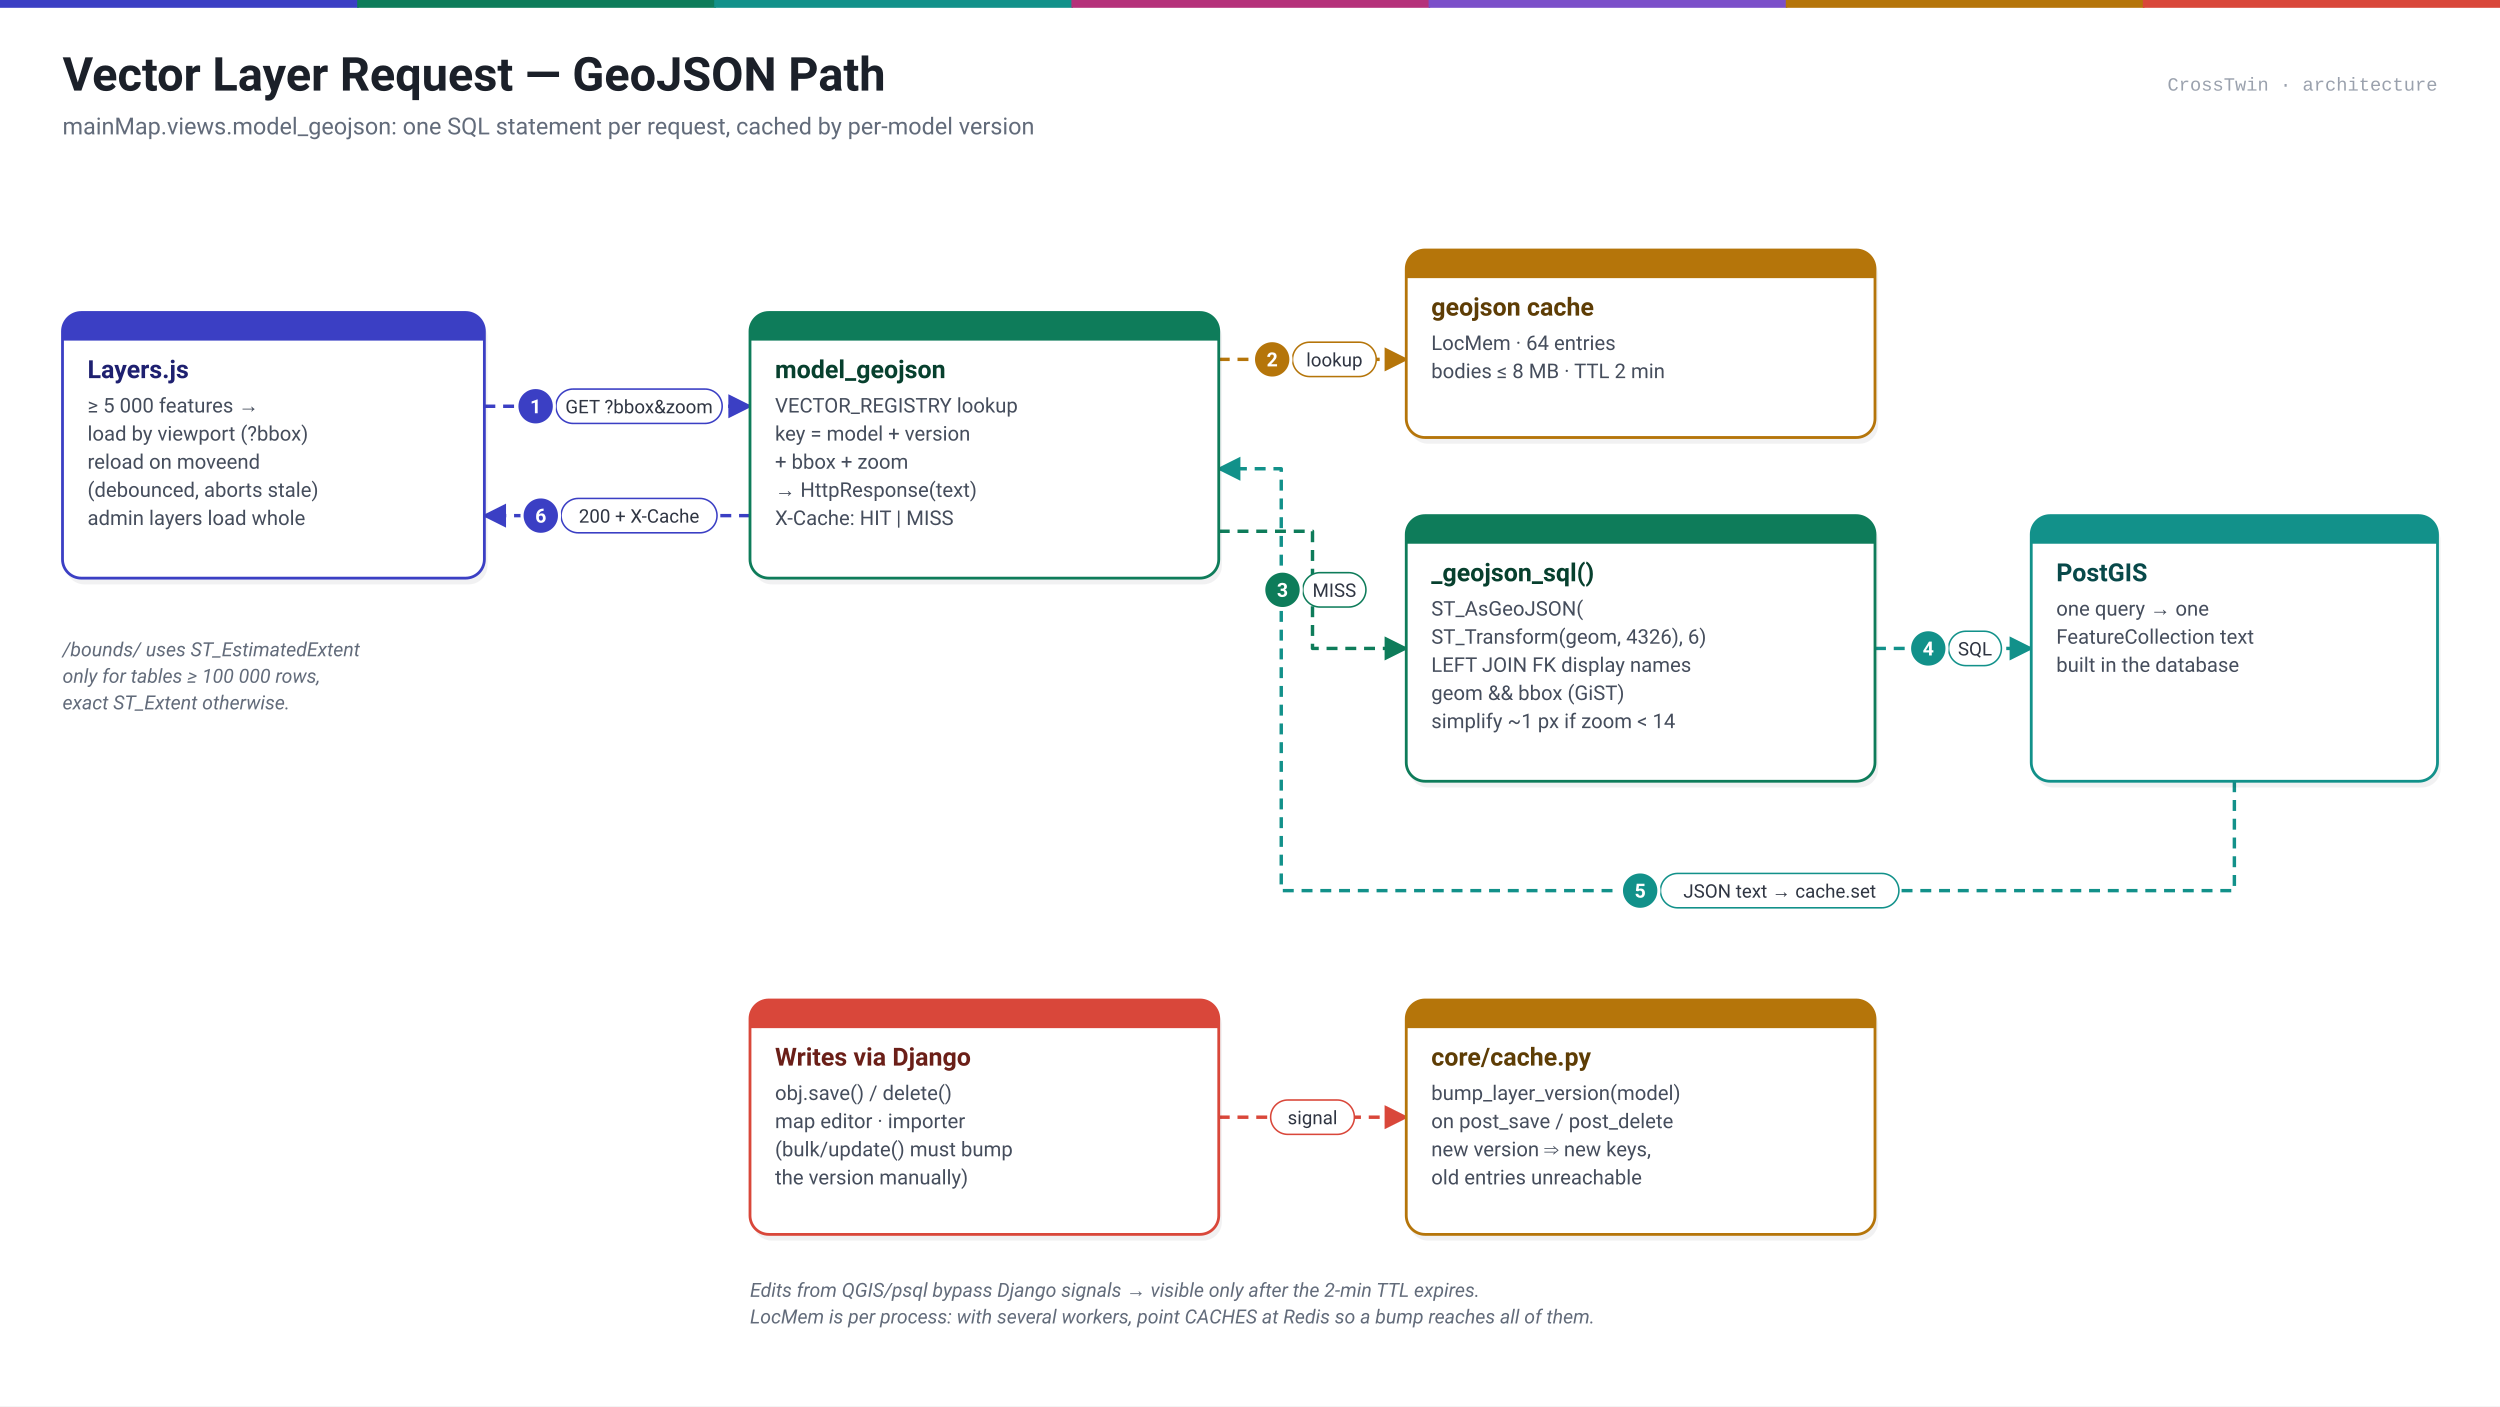
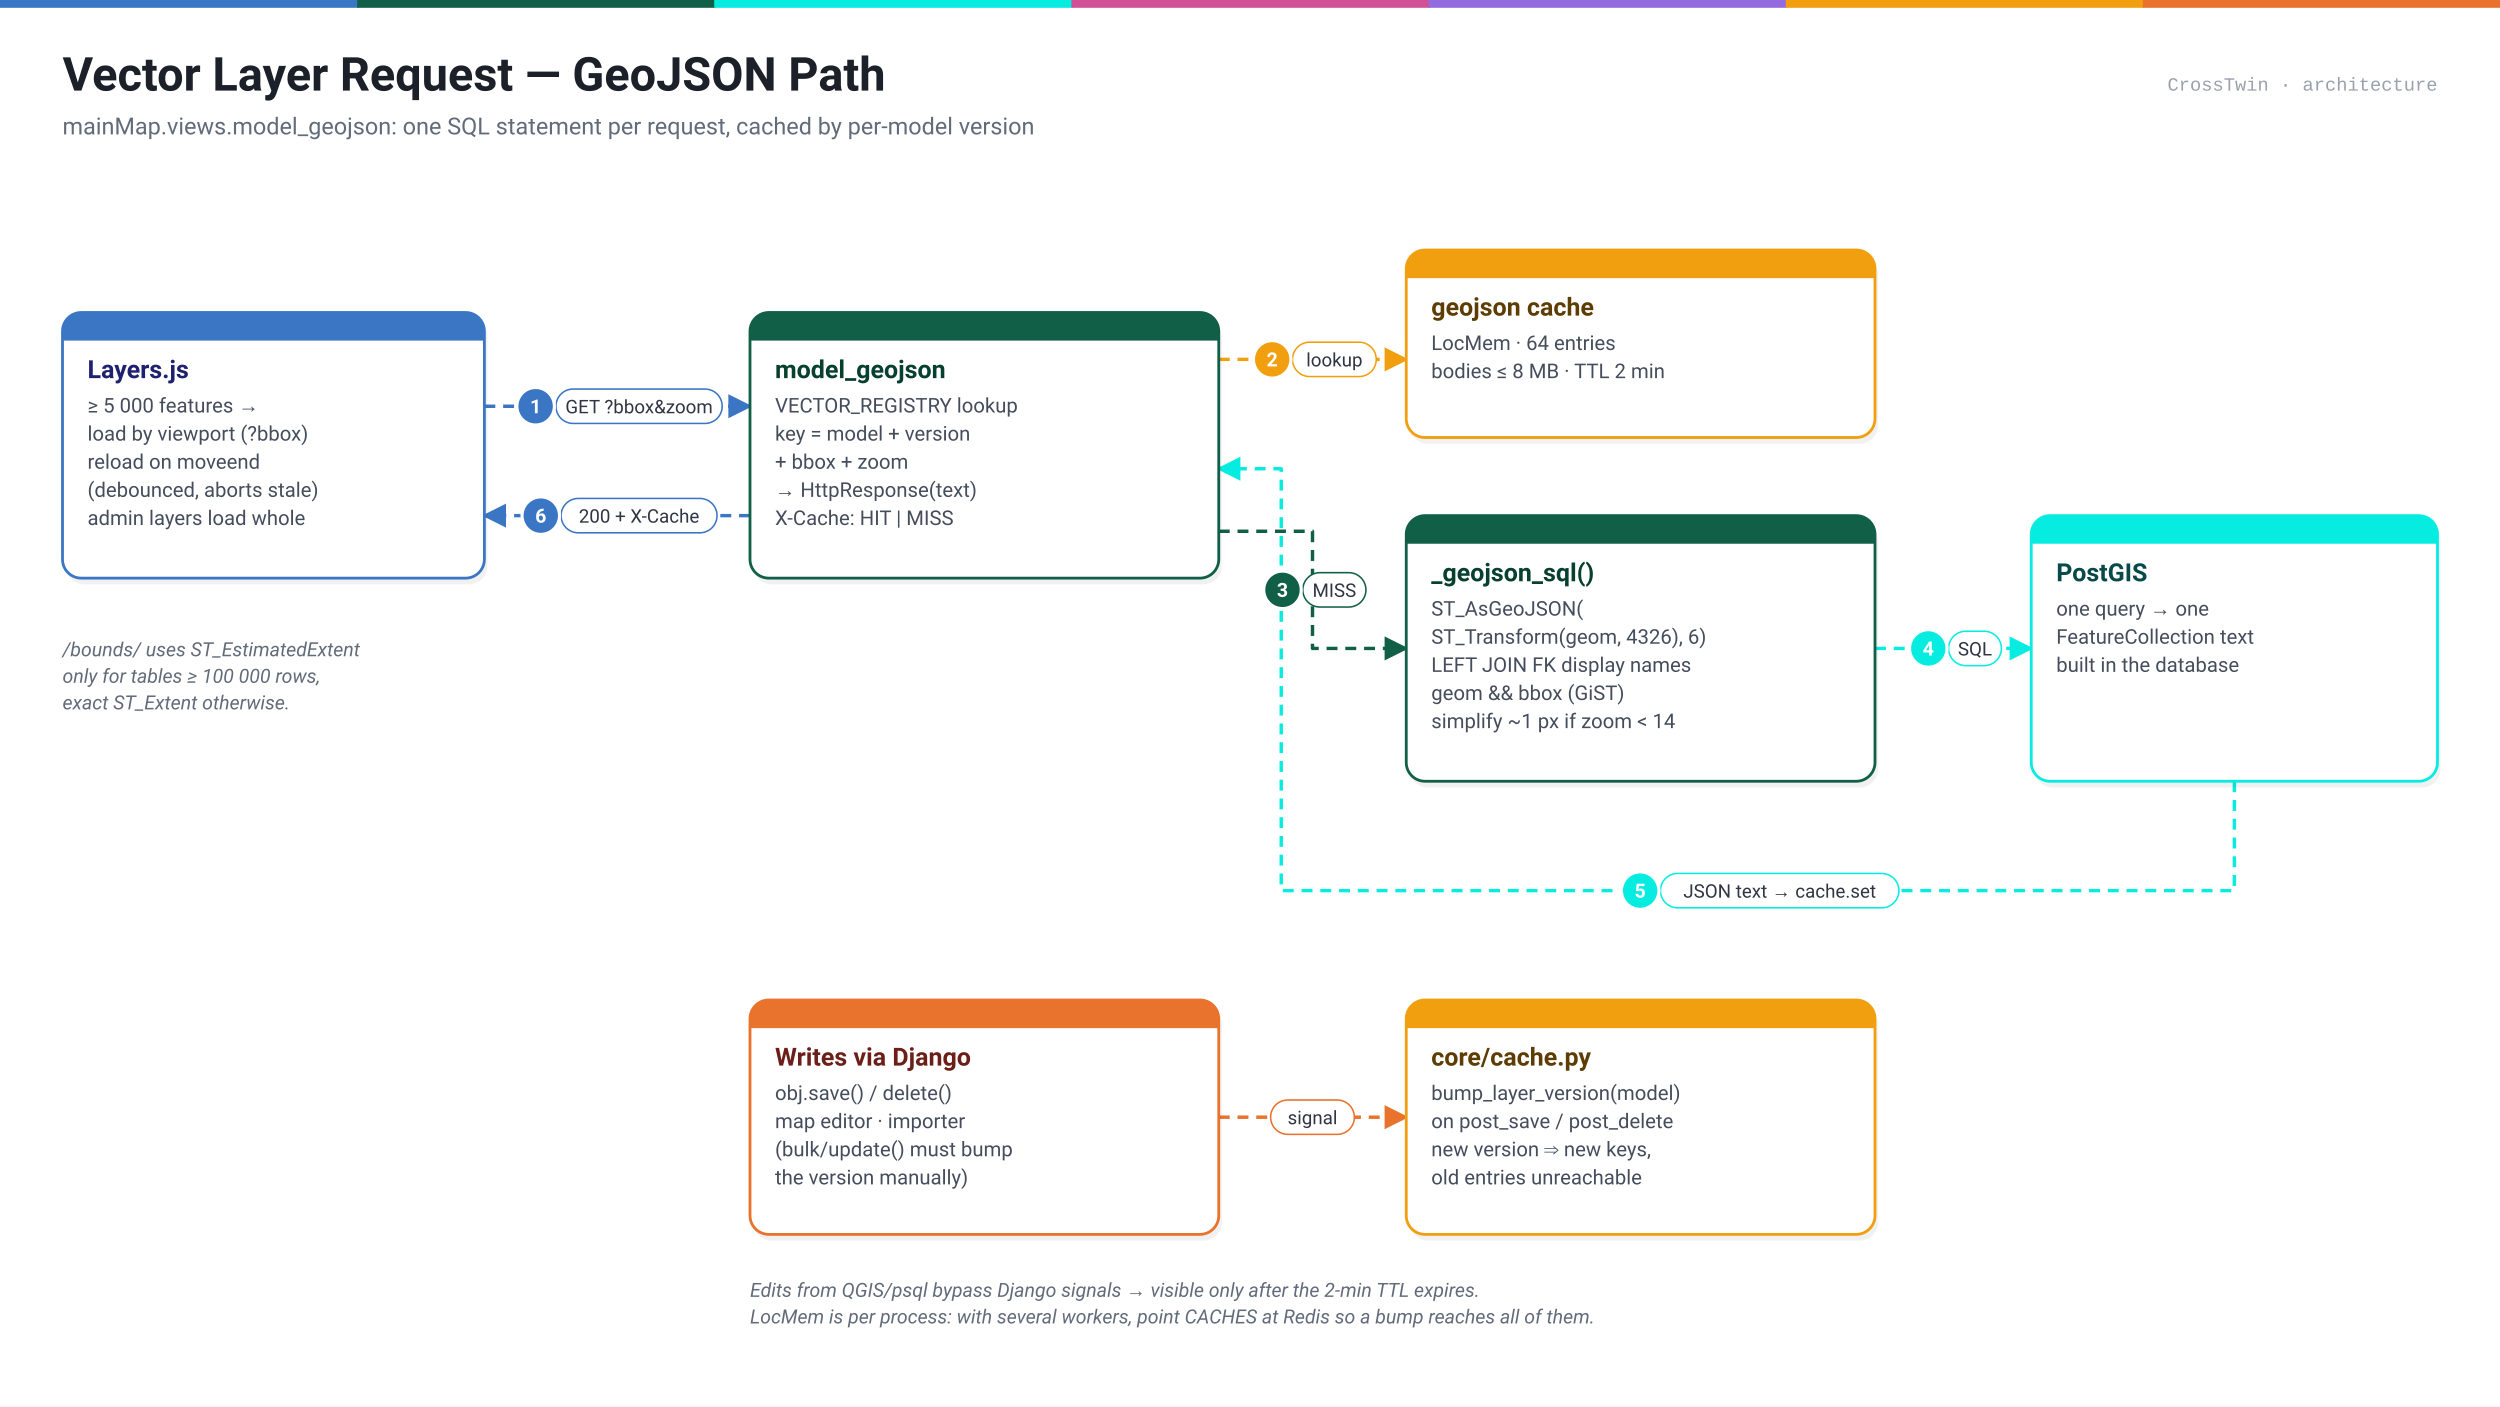
<svg xmlns="http://www.w3.org/2000/svg" viewBox="0 0 1600 900" width="1600" height="900" role="img" aria-label="Vector Layer Request — GeoJSON Path">
  <style>
  .t { font-family:'Roboto','Helvetica Neue','Arial',sans-serif; }
  .m { font-family:'JetBrains Mono','Consolas','Courier New',monospace; }
  .flow { stroke-dasharray:7 5; animation:dash 1.2s linear infinite; }
  @keyframes dash { to { stroke-dashoffset:-24; } }
  @media (prefers-reduced-motion: reduce) { .flow { animation:none; } }
</style>
  <defs>
    <marker id="a-client" viewBox="0 0 10 10" refX="9" refY="5" markerWidth="7" markerHeight="7" orient="auto-start-reverse">
-       <path d="M0,0 L10,5 L0,10 z" fill="#3b3fc4" />
+       <path d="M0,0 L10,5 L0,10 z" fill="#3b76c4" />
    </marker>
    <marker id="as-client" viewBox="0 0 10 10" refX="9" refY="5" markerWidth="7" markerHeight="7" orient="auto-start-reverse">
-       <path d="M0,0 L10,5 L0,10 z" fill="#3b3fc4" />
+       <path d="M0,0 L10,5 L0,10 z" fill="#3b76c4" />
    </marker>
    <marker id="a-django" viewBox="0 0 10 10" refX="9" refY="5" markerWidth="7" markerHeight="7" orient="auto-start-reverse">
-       <path d="M0,0 L10,5 L0,10 z" fill="#0e7c5a" />
+       <path d="M0,0 L10,5 L0,10 z" fill="#115f46" />
    </marker>
    <marker id="as-django" viewBox="0 0 10 10" refX="9" refY="5" markerWidth="7" markerHeight="7" orient="auto-start-reverse">
-       <path d="M0,0 L10,5 L0,10 z" fill="#0e7c5a" />
+       <path d="M0,0 L10,5 L0,10 z" fill="#115f46" />
    </marker>
    <marker id="a-data" viewBox="0 0 10 10" refX="9" refY="5" markerWidth="7" markerHeight="7" orient="auto-start-reverse">
-       <path d="M0,0 L10,5 L0,10 z" fill="#12918a" />
+       <path d="M0,0 L10,5 L0,10 z" fill="#07ece1" />
    </marker>
    <marker id="as-data" viewBox="0 0 10 10" refX="9" refY="5" markerWidth="7" markerHeight="7" orient="auto-start-reverse">
-       <path d="M0,0 L10,5 L0,10 z" fill="#12918a" />
+       <path d="M0,0 L10,5 L0,10 z" fill="#07ece1" />
    </marker>
    <marker id="a-external" viewBox="0 0 10 10" refX="9" refY="5" markerWidth="7" markerHeight="7" orient="auto-start-reverse">
-       <path d="M0,0 L10,5 L0,10 z" fill="#b5317a" />
+       <path d="M0,0 L10,5 L0,10 z" fill="#d15198" />
    </marker>
    <marker id="as-external" viewBox="0 0 10 10" refX="9" refY="5" markerWidth="7" markerHeight="7" orient="auto-start-reverse">
-       <path d="M0,0 L10,5 L0,10 z" fill="#b5317a" />
+       <path d="M0,0 L10,5 L0,10 z" fill="#d15198" />
    </marker>
    <marker id="a-raster" viewBox="0 0 10 10" refX="9" refY="5" markerWidth="7" markerHeight="7" orient="auto-start-reverse">
-       <path d="M0,0 L10,5 L0,10 z" fill="#7b4fc9" />
+       <path d="M0,0 L10,5 L0,10 z" fill="#946adf" />
    </marker>
    <marker id="as-raster" viewBox="0 0 10 10" refX="9" refY="5" markerWidth="7" markerHeight="7" orient="auto-start-reverse">
-       <path d="M0,0 L10,5 L0,10 z" fill="#7b4fc9" />
+       <path d="M0,0 L10,5 L0,10 z" fill="#946adf" />
    </marker>
    <marker id="a-cache" viewBox="0 0 10 10" refX="9" refY="5" markerWidth="7" markerHeight="7" orient="auto-start-reverse">
-       <path d="M0,0 L10,5 L0,10 z" fill="#b5750a" />
+       <path d="M0,0 L10,5 L0,10 z" fill="#f19f0f" />
    </marker>
    <marker id="as-cache" viewBox="0 0 10 10" refX="9" refY="5" markerWidth="7" markerHeight="7" orient="auto-start-reverse">
-       <path d="M0,0 L10,5 L0,10 z" fill="#b5750a" />
+       <path d="M0,0 L10,5 L0,10 z" fill="#f19f0f" />
    </marker>
    <marker id="a-signal" viewBox="0 0 10 10" refX="9" refY="5" markerWidth="7" markerHeight="7" orient="auto-start-reverse">
-       <path d="M0,0 L10,5 L0,10 z" fill="#d9473a" />
+       <path d="M0,0 L10,5 L0,10 z" fill="#e9722d" />
    </marker>
    <marker id="as-signal" viewBox="0 0 10 10" refX="9" refY="5" markerWidth="7" markerHeight="7" orient="auto-start-reverse">
-       <path d="M0,0 L10,5 L0,10 z" fill="#d9473a" />
+       <path d="M0,0 L10,5 L0,10 z" fill="#e9722d" />
    </marker>
    <marker id="a-neutral" viewBox="0 0 10 10" refX="9" refY="5" markerWidth="7" markerHeight="7" orient="auto-start-reverse">
      <path d="M0,0 L10,5 L0,10 z" fill="#3f4756" />
    </marker>
    <marker id="as-neutral" viewBox="0 0 10 10" refX="9" refY="5" markerWidth="7" markerHeight="7" orient="auto-start-reverse">
      <path d="M0,0 L10,5 L0,10 z" fill="#3f4756" />
    </marker>
  </defs>
  <rect width="1600" height="900" fill="#ffffff" />
-   <rect x="0.0" width="229.6" height="5" fill="#3b3fc4" />
-   <rect x="228.6" width="229.6" height="5" fill="#0e7c5a" />
-   <rect x="457.1" width="229.6" height="5" fill="#12918a" />
-   <rect x="685.7" width="229.6" height="5" fill="#b5317a" />
-   <rect x="914.3" width="229.6" height="5" fill="#7b4fc9" />
-   <rect x="1142.9" width="229.6" height="5" fill="#b5750a" />
-   <rect x="1371.4" width="229.6" height="5" fill="#d9473a" />
+   <rect x="0.0" width="229.6" height="5" fill="#3b76c4" />
+   <rect x="228.6" width="229.6" height="5" fill="#115f46" />
+   <rect x="457.1" width="229.6" height="5" fill="#07ece1" />
+   <rect x="685.7" width="229.6" height="5" fill="#d15198" />
+   <rect x="914.3" width="229.6" height="5" fill="#946adf" />
+   <rect x="1142.9" width="229.6" height="5" fill="#f19f0f" />
+   <rect x="1371.4" width="229.6" height="5" fill="#e9722d" />
  <text class="t" x="40" y="58" font-size="30" font-weight="600" fill="#1b2029">Vector Layer Request — GeoJSON Path</text>
  <text class="t" x="40" y="86" font-size="15" fill="#626b7a">mainMap.views.model_geojson: one SQL statement per request, cached by per-model version</text>
  <text class="m" x="1560" y="58" font-size="12" fill="#9aa1ad" text-anchor="end">CrossTwin · architecture</text>
-   <path d="M780,715 L900,715" fill="none" stroke="#d9473a" stroke-width="2.2" stroke-linejoin="round" class="flow" marker-end="url(#a-signal)" />
-   <path d="M480,330 L310,330" fill="none" stroke="#3b3fc4" stroke-width="2.2" stroke-linejoin="round" class="flow" marker-end="url(#a-client)" />
-   <path d="M1430,500 L1430,570 L820,570 L820,300 L780,300" fill="none" stroke="#12918a" stroke-width="2.2" stroke-linejoin="round" class="flow" marker-end="url(#a-data)" />
-   <path d="M1200,415 L1300,415" fill="none" stroke="#12918a" stroke-width="2.2" stroke-linejoin="round" class="flow" marker-end="url(#a-data)" />
-   <path d="M780,340 L840,340 L840,415 L900,415" fill="none" stroke="#0e7c5a" stroke-width="2.2" stroke-linejoin="round" class="flow" marker-end="url(#a-django)" />
-   <path d="M780,230 L900,230" fill="none" stroke="#b5750a" stroke-width="2.2" stroke-linejoin="round" class="flow" marker-end="url(#a-cache)" />
-   <path d="M310,260 L480,260" fill="none" stroke="#3b3fc4" stroke-width="2.2" stroke-linejoin="round" class="flow" marker-end="url(#a-client)" />
+   <path d="M780,715 L900,715" fill="none" stroke="#e9722d" stroke-width="2.2" stroke-linejoin="round" class="flow" marker-end="url(#a-signal)" />
+   <path d="M480,330 L310,330" fill="none" stroke="#3b76c4" stroke-width="2.2" stroke-linejoin="round" class="flow" marker-end="url(#a-client)" />
+   <path d="M1430,500 L1430,570 L820,570 L820,300 L780,300" fill="none" stroke="#07ece1" stroke-width="2.2" stroke-linejoin="round" class="flow" marker-end="url(#a-data)" />
+   <path d="M1200,415 L1300,415" fill="none" stroke="#07ece1" stroke-width="2.2" stroke-linejoin="round" class="flow" marker-end="url(#a-data)" />
+   <path d="M780,340 L840,340 L840,415 L900,415" fill="none" stroke="#115f46" stroke-width="2.2" stroke-linejoin="round" class="flow" marker-end="url(#a-django)" />
+   <path d="M780,230 L900,230" fill="none" stroke="#f19f0f" stroke-width="2.2" stroke-linejoin="round" class="flow" marker-end="url(#a-cache)" />
+   <path d="M310,260 L480,260" fill="none" stroke="#3b76c4" stroke-width="2.2" stroke-linejoin="round" class="flow" marker-end="url(#a-client)" />
  <rect x="42" y="204" width="270" height="170" rx="12" fill="#1b2029" fill-opacity="0.06" />
-   <rect x="40" y="200" width="270" height="170" rx="12" fill="#fff" stroke="#3b3fc4" stroke-width="1.8" />
-   <path d="M52,200 h246 a12,12 0 0 1 12,12 v6 h-270 v-6 a12,12 0 0 1 12,-12 z" fill="#3b3fc4" />
+   <rect x="40" y="200" width="270" height="170" rx="12" fill="#fff" stroke="#3b76c4" stroke-width="1.8" />
+   <path d="M52,200 h246 a12,12 0 0 1 12,12 v6 h-270 v-6 a12,12 0 0 1 12,-12 z" fill="#3b76c4" />
  <text class="t" x="56" y="242" font-size="16" font-weight="700" fill="#1e2070">Layers.js</text>
  <text class="t" x="56" y="264" font-size="13" fill="#454d5c">≥ 5 000 features →</text>
  <text class="t" x="56" y="282" font-size="13" fill="#454d5c">load by viewport (?bbox)</text>
  <text class="t" x="56" y="300" font-size="13" fill="#454d5c">reload on moveend</text>
  <text class="t" x="56" y="318" font-size="13" fill="#454d5c">(debounced, aborts stale)</text>
  <text class="t" x="56" y="336" font-size="13" fill="#454d5c">admin layers load whole</text>
  <rect x="482" y="204" width="300" height="170" rx="12" fill="#1b2029" fill-opacity="0.06" />
-   <rect x="480" y="200" width="300" height="170" rx="12" fill="#fff" stroke="#0e7c5a" stroke-width="1.8" />
-   <path d="M492,200 h276 a12,12 0 0 1 12,12 v6 h-300 v-6 a12,12 0 0 1 12,-12 z" fill="#0e7c5a" />
+   <rect x="480" y="200" width="300" height="170" rx="12" fill="#fff" stroke="#115f46" stroke-width="1.8" />
+   <path d="M492,200 h276 a12,12 0 0 1 12,12 v6 h-300 v-6 a12,12 0 0 1 12,-12 z" fill="#115f46" />
  <text class="t" x="496" y="242" font-size="16" font-weight="700" fill="#07402e">model_geojson</text>
  <text class="t" x="496" y="264" font-size="13" fill="#454d5c">VECTOR_REGISTRY lookup</text>
  <text class="t" x="496" y="282" font-size="13" fill="#454d5c">key = model + version</text>
  <text class="t" x="496" y="300" font-size="13" fill="#454d5c">     + bbox + zoom</text>
  <text class="t" x="496" y="318" font-size="13" fill="#454d5c">→ HttpResponse(text)</text>
  <text class="t" x="496" y="336" font-size="13" fill="#454d5c">X-Cache: HIT | MISS</text>
  <rect x="902" y="164" width="300" height="120" rx="12" fill="#1b2029" fill-opacity="0.06" />
-   <rect x="900" y="160" width="300" height="120" rx="12" fill="#fff" stroke="#b5750a" stroke-width="1.8" />
-   <path d="M912,160 h276 a12,12 0 0 1 12,12 v6 h-300 v-6 a12,12 0 0 1 12,-12 z" fill="#b5750a" />
+   <rect x="900" y="160" width="300" height="120" rx="12" fill="#fff" stroke="#f19f0f" stroke-width="1.8" />
+   <path d="M912,160 h276 a12,12 0 0 1 12,12 v6 h-300 v-6 a12,12 0 0 1 12,-12 z" fill="#f19f0f" />
  <text class="t" x="916" y="202" font-size="16" font-weight="700" fill="#5e3d05">geojson cache</text>
  <text class="t" x="916" y="224" font-size="13" fill="#454d5c">LocMem · 64 entries</text>
  <text class="t" x="916" y="242" font-size="13" fill="#454d5c">bodies ≤ 8 MB · TTL 2 min</text>
  <rect x="902" y="334" width="300" height="170" rx="12" fill="#1b2029" fill-opacity="0.06" />
-   <rect x="900" y="330" width="300" height="170" rx="12" fill="#fff" stroke="#0e7c5a" stroke-width="1.8" />
-   <path d="M912,330 h276 a12,12 0 0 1 12,12 v6 h-300 v-6 a12,12 0 0 1 12,-12 z" fill="#0e7c5a" />
+   <rect x="900" y="330" width="300" height="170" rx="12" fill="#fff" stroke="#115f46" stroke-width="1.8" />
+   <path d="M912,330 h276 a12,12 0 0 1 12,12 v6 h-300 v-6 a12,12 0 0 1 12,-12 z" fill="#115f46" />
  <text class="t" x="916" y="372" font-size="16" font-weight="700" fill="#07402e">_geojson_sql()</text>
  <text class="t" x="916" y="394" font-size="13" fill="#454d5c">ST_AsGeoJSON(</text>
  <text class="t" x="916" y="412" font-size="13" fill="#454d5c">  ST_Transform(geom, 4326), 6)</text>
  <text class="t" x="916" y="430" font-size="13" fill="#454d5c">LEFT JOIN FK display names</text>
  <text class="t" x="916" y="448" font-size="13" fill="#454d5c">geom &amp;&amp; bbox (GiST)</text>
  <text class="t" x="916" y="466" font-size="13" fill="#454d5c">simplify ~1 px if zoom &lt; 14</text>
  <rect x="1302" y="334" width="260" height="170" rx="12" fill="#1b2029" fill-opacity="0.06" />
-   <rect x="1300" y="330" width="260" height="170" rx="12" fill="#fff" stroke="#12918a" stroke-width="1.8" />
-   <path d="M1312,330 h236 a12,12 0 0 1 12,12 v6 h-260 v-6 a12,12 0 0 1 12,-12 z" fill="#12918a" />
+   <rect x="1300" y="330" width="260" height="170" rx="12" fill="#fff" stroke="#07ece1" stroke-width="1.8" />
+   <path d="M1312,330 h236 a12,12 0 0 1 12,12 v6 h-260 v-6 a12,12 0 0 1 12,-12 z" fill="#07ece1" />
  <text class="t" x="1316" y="372" font-size="16" font-weight="700" fill="#08494a">PostGIS</text>
  <text class="t" x="1316" y="394" font-size="13" fill="#454d5c">one query → one</text>
  <text class="t" x="1316" y="412" font-size="13" fill="#454d5c">FeatureCollection text</text>
  <text class="t" x="1316" y="430" font-size="13" fill="#454d5c">built in the database</text>
  <rect x="902" y="644" width="300" height="150" rx="12" fill="#1b2029" fill-opacity="0.06" />
-   <rect x="900" y="640" width="300" height="150" rx="12" fill="#fff" stroke="#b5750a" stroke-width="1.8" />
-   <path d="M912,640 h276 a12,12 0 0 1 12,12 v6 h-300 v-6 a12,12 0 0 1 12,-12 z" fill="#b5750a" />
+   <rect x="900" y="640" width="300" height="150" rx="12" fill="#fff" stroke="#f19f0f" stroke-width="1.8" />
+   <path d="M912,640 h276 a12,12 0 0 1 12,12 v6 h-300 v-6 a12,12 0 0 1 12,-12 z" fill="#f19f0f" />
  <text class="t" x="916" y="682" font-size="16" font-weight="700" fill="#5e3d05">core/cache.py</text>
  <text class="t" x="916" y="704" font-size="13" fill="#454d5c">bump_layer_version(model)</text>
  <text class="t" x="916" y="722" font-size="13" fill="#454d5c">on post_save / post_delete</text>
  <text class="t" x="916" y="740" font-size="13" fill="#454d5c">new version ⇒ new keys,</text>
  <text class="t" x="916" y="758" font-size="13" fill="#454d5c">old entries unreachable</text>
  <rect x="482" y="644" width="300" height="150" rx="12" fill="#1b2029" fill-opacity="0.06" />
-   <rect x="480" y="640" width="300" height="150" rx="12" fill="#fff" stroke="#d9473a" stroke-width="1.8" />
-   <path d="M492,640 h276 a12,12 0 0 1 12,12 v6 h-300 v-6 a12,12 0 0 1 12,-12 z" fill="#d9473a" />
+   <rect x="480" y="640" width="300" height="150" rx="12" fill="#fff" stroke="#e9722d" stroke-width="1.8" />
+   <path d="M492,640 h276 a12,12 0 0 1 12,12 v6 h-300 v-6 a12,12 0 0 1 12,-12 z" fill="#e9722d" />
  <text class="t" x="496" y="682" font-size="16" font-weight="700" fill="#6b1f18">Writes via Django</text>
  <text class="t" x="496" y="704" font-size="13" fill="#454d5c">obj.save() / delete()</text>
  <text class="t" x="496" y="722" font-size="13" fill="#454d5c">map editor · importer</text>
  <text class="t" x="496" y="740" font-size="13" fill="#454d5c">(bulk/update() must bump</text>
  <text class="t" x="496" y="758" font-size="13" fill="#454d5c"> the version manually)</text>
-   <rect x="355.8" y="249.0" width="106.4" height="22" rx="11" fill="#fff" stroke="#3b3fc4" stroke-width="1" />
+   <rect x="355.8" y="249.0" width="106.4" height="22" rx="11" fill="#fff" stroke="#3b76c4" stroke-width="1" />
  <text class="t" x="409.0" y="264.5" font-size="12" fill="#2f3542" text-anchor="middle">GET ?bbox&amp;zoom</text>
-   <circle cx="342.8" cy="260.0" r="12" fill="#3b3fc4" stroke="#fff" stroke-width="2" />
+   <circle cx="342.8" cy="260.0" r="12" fill="#3b76c4" stroke="#fff" stroke-width="2" />
  <text class="t" x="342.8" y="264.5" font-size="12.5" font-weight="700" fill="#fff" text-anchor="middle">1</text>
-   <rect x="827.2" y="219.0" width="53.6" height="22" rx="11" fill="#fff" stroke="#b5750a" stroke-width="1" />
+   <rect x="827.2" y="219.0" width="53.6" height="22" rx="11" fill="#fff" stroke="#f19f0f" stroke-width="1" />
  <text class="t" x="854.0" y="234.5" font-size="12" fill="#2f3542" text-anchor="middle">lookup</text>
-   <circle cx="814.2" cy="230.0" r="12" fill="#b5750a" stroke="#fff" stroke-width="2" />
+   <circle cx="814.2" cy="230.0" r="12" fill="#f19f0f" stroke="#fff" stroke-width="2" />
  <text class="t" x="814.2" y="234.5" font-size="12.5" font-weight="700" fill="#fff" text-anchor="middle">2</text>
-   <rect x="833.8" y="366.5" width="40.4" height="22" rx="11" fill="#fff" stroke="#0e7c5a" stroke-width="1" />
+   <rect x="833.8" y="366.5" width="40.4" height="22" rx="11" fill="#fff" stroke="#115f46" stroke-width="1" />
  <text class="t" x="854.0" y="382.0" font-size="12" fill="#2f3542" text-anchor="middle">MISS</text>
-   <circle cx="820.8" cy="377.5" r="12" fill="#0e7c5a" stroke="#fff" stroke-width="2" />
+   <circle cx="820.8" cy="377.5" r="12" fill="#115f46" stroke="#fff" stroke-width="2" />
  <text class="t" x="820.8" y="382.0" font-size="12.5" font-weight="700" fill="#fff" text-anchor="middle">3</text>
-   <rect x="1247.1" y="404.0" width="33.8" height="22" rx="11" fill="#fff" stroke="#12918a" stroke-width="1" />
+   <rect x="1247.1" y="404.0" width="33.8" height="22" rx="11" fill="#fff" stroke="#07ece1" stroke-width="1" />
  <text class="t" x="1264.0" y="419.5" font-size="12" fill="#2f3542" text-anchor="middle">SQL</text>
-   <circle cx="1234.1" cy="415.0" r="12" fill="#12918a" stroke="#fff" stroke-width="2" />
+   <circle cx="1234.1" cy="415.0" r="12" fill="#07ece1" stroke="#fff" stroke-width="2" />
  <text class="t" x="1234.1" y="419.5" font-size="12.5" font-weight="700" fill="#fff" text-anchor="middle">4</text>
-   <rect x="1062.7" y="559.0" width="152.6" height="22" rx="11" fill="#fff" stroke="#12918a" stroke-width="1" />
+   <rect x="1062.7" y="559.0" width="152.6" height="22" rx="11" fill="#fff" stroke="#07ece1" stroke-width="1" />
  <text class="t" x="1139.0" y="574.5" font-size="12" fill="#2f3542" text-anchor="middle">JSON text → cache.set</text>
-   <circle cx="1049.7" cy="570.0" r="12" fill="#12918a" stroke="#fff" stroke-width="2" />
+   <circle cx="1049.7" cy="570.0" r="12" fill="#07ece1" stroke="#fff" stroke-width="2" />
  <text class="t" x="1049.7" y="574.5" font-size="12.5" font-weight="700" fill="#fff" text-anchor="middle">5</text>
-   <rect x="359.1" y="319.0" width="99.8" height="22" rx="11" fill="#fff" stroke="#3b3fc4" stroke-width="1" />
+   <rect x="359.1" y="319.0" width="99.8" height="22" rx="11" fill="#fff" stroke="#3b76c4" stroke-width="1" />
  <text class="t" x="409.0" y="334.5" font-size="12" fill="#2f3542" text-anchor="middle">200 + X-Cache</text>
-   <circle cx="346.1" cy="330.0" r="12" fill="#3b3fc4" stroke="#fff" stroke-width="2" />
+   <circle cx="346.1" cy="330.0" r="12" fill="#3b76c4" stroke="#fff" stroke-width="2" />
  <text class="t" x="346.1" y="334.5" font-size="12.5" font-weight="700" fill="#fff" text-anchor="middle">6</text>
-   <rect x="813.2" y="704.0" width="53.6" height="22" rx="11" fill="#fff" stroke="#d9473a" stroke-width="1" />
+   <rect x="813.2" y="704.0" width="53.6" height="22" rx="11" fill="#fff" stroke="#e9722d" stroke-width="1" />
  <text class="t" x="840.0" y="719.5" font-size="12" fill="#2f3542" text-anchor="middle">signal</text>
  <text class="t" x="480" y="830" font-size="12.5" fill="#626b7a" font-style="italic">Edits from QGIS/psql bypass Django signals → visible only after the 2-min TTL expires.</text>
  <text class="t" x="480" y="847" font-size="12.5" fill="#626b7a" font-style="italic">LocMem is per process: with several workers, point CACHES at Redis so a bump reaches all of them.</text>
  <text class="t" x="40" y="420" font-size="12.5" fill="#626b7a" font-style="italic">/bounds/ uses ST_EstimatedExtent</text>
  <text class="t" x="40" y="437" font-size="12.5" fill="#626b7a" font-style="italic">only for tables ≥ 100 000 rows,</text>
  <text class="t" x="40" y="454" font-size="12.5" fill="#626b7a" font-style="italic">exact ST_Extent otherwise.</text>
</svg>
